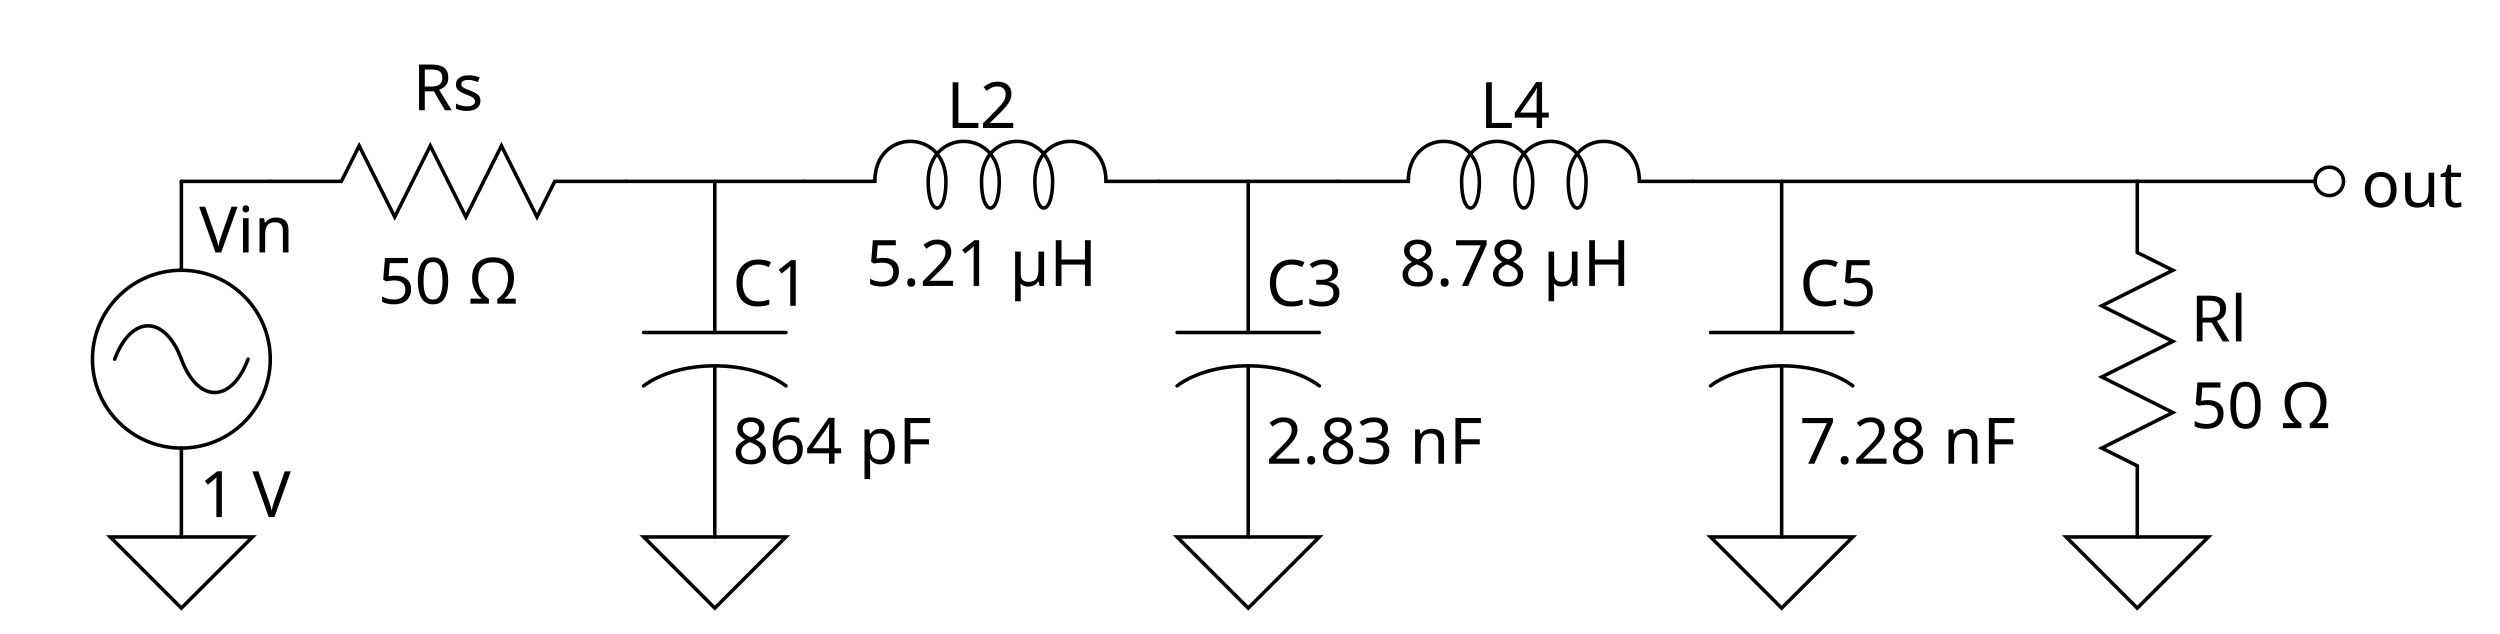
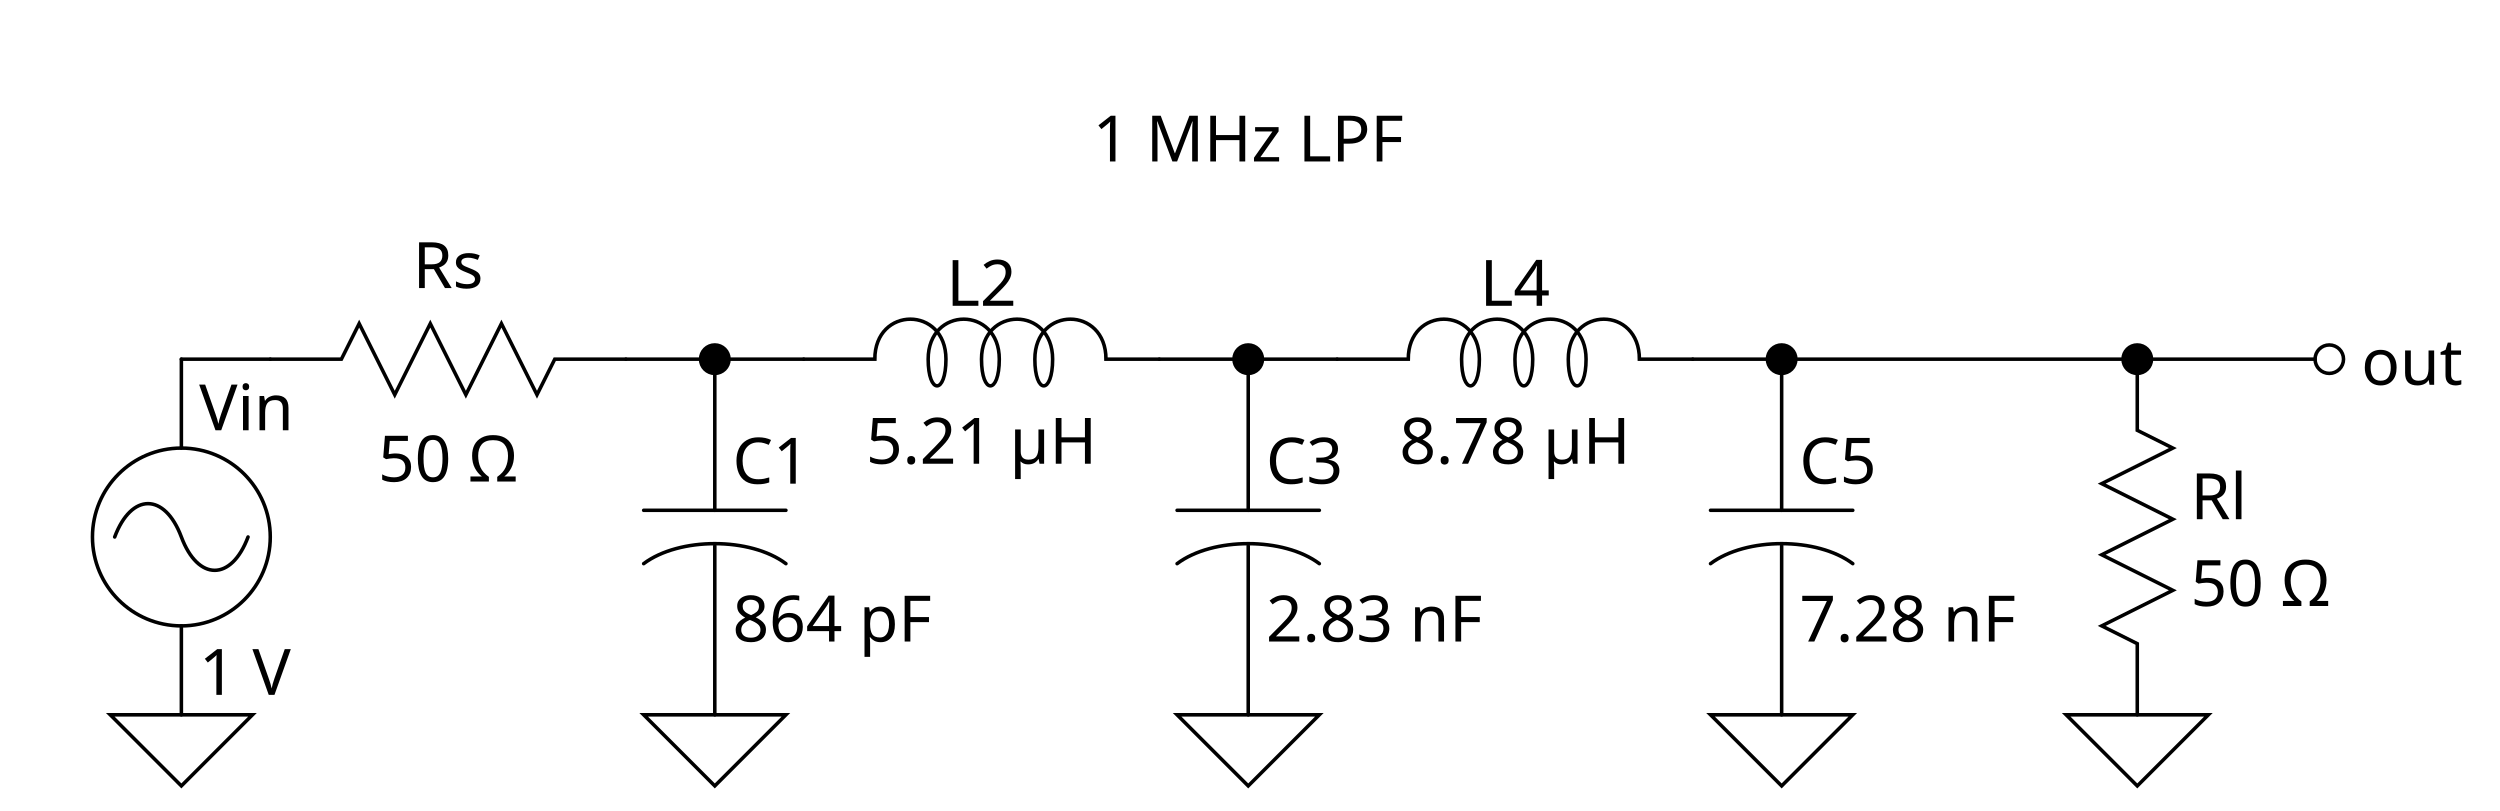
- <svg xmlns="http://www.w3.org/2000/svg" baseProfile="full" height="100%" version="1.1" viewBox="-51.0,-101.0,703.0,178.0" width="100%">
+ <svg xmlns="http://www.w3.org/2000/svg" baseProfile="full" height="100%" version="1.1" viewBox="-51.0,-151.0,703.0,228.0" width="100%">
  <defs />
  <g id="symbol" transform="translate(0,0)">
    <rect fill="none" height="100" stroke="none" width="100" x="-50.0" y="-50.0" />
    <circle cx="0" cy="0" fill="none" r="25.0" stroke="black" stroke-width="1" />
    <line stroke="black" stroke-linecap="round" stroke-width="1" x1="0" x2="0" y1="-25.0" y2="-50.0" />
    <line stroke="black" stroke-linecap="round" stroke-width="1" x1="0" x2="0" y1="25.0" y2="50.0" />
    <path d="M -18.75 0 C -14.062 -12.5 -4.688 -12.5 0 0 4.688 12.5 14.062 12.5 18.75 0" fill="none" stroke="black" stroke-linecap="round" stroke-width="1" />
  </g>
  <g id="text">
    <text fill="black" font-family="sans-serif" font-size="18" text-anchor="start" x="5" y="-30.0">Vin</text>
    <text fill="black" font-family="sans-serif" font-size="18" text-anchor="start" x="5" y="44.4">1 V</text>
  </g>
  <g id="symbol" transform="translate(0,50.0)">
    <rect fill="none" height="50" stroke="none" width="50" x="-25.0" y="-25.0" />
    <polyline fill="none" points="0,0 20.0,0 0,20.0 -20.0,0 0,0" stroke="black" stroke-linecap="round" stroke-width="1" />
  </g>
  <g id="text" />
  <g id="symbol" transform="translate(75.0,-50.0)">
    <rect fill="none" height="100" stroke="none" width="100" x="-50.0" y="-50.0" />
    <rect fill="none" height="4" stroke="none" width="92" x="-46.0" y="-2" />
    <polyline fill="none" points="-50.0,0 -30,0 -25,-10 -20,0 -20,0 -15,10 -10,0 -10,0 -5,-10 0,0 0,0 5,10 10,0 10,0 15,-10 20,0 20,0 25,10 30,0 50.0,0" stroke="black" stroke-linecap="round" stroke-width="1" />
  </g>
  <g id="text">
    <text fill="black" font-family="sans-serif" font-size="18" text-anchor="middle" x="75.0" y="-70.0">Rs</text>
    <text fill="black" font-family="sans-serif" font-size="18" text-anchor="middle" x="75.0" y="-15.6">50 Ω</text>
  </g>
  <g id="wire">
    <polyline fill="none" points="0,-50.0 25.0,-50.0" stroke="black" stroke-linecap="round" stroke-width="1" />
  </g>
  <g id="symbol" transform="translate(150.0,0.0)">
    <rect fill="none" height="100" stroke="none" width="100" x="-50.0" y="-50.0" />
    <rect fill="none" height="92" stroke="none" width="4" x="-2" y="-46.0" />
    <line fill="none" stroke="black" stroke-linecap="round" stroke-width="1" x1="0" x2="0" y1="-50.0" y2="-7.5" />
    <line fill="none" stroke="black" stroke-linecap="round" stroke-width="1" x1="0" x2="0" y1="2.5" y2="50.0" />
    <line fill="none" stroke="black" stroke-linecap="round" stroke-width="1" x1="-20.0" x2="20.0" y1="-7.5" y2="-7.5" />
    <path d="M -20.0 7.5 c 10.0 -7.5 30.0 -7.5 40 0" fill="none" stroke="black" stroke-linecap="round" stroke-width="1" />
  </g>
  <g id="text">
    <text fill="black" font-family="sans-serif" font-size="18" text-anchor="start" x="155.0" y="-15.0">C1</text>
    <text fill="black" font-family="sans-serif" font-size="18" text-anchor="start" x="155.0" y="29.4">864 pF</text>
  </g>
  <g id="symbol" transform="translate(150.0,50.0)">
    <rect fill="none" height="50" stroke="none" width="50" x="-25.0" y="-25.0" />
    <polyline fill="none" points="0,0 20.0,0 0,20.0 -20.0,0 0,0" stroke="black" stroke-linecap="round" stroke-width="1" />
  </g>
  <g id="text" />
  <g id="symbol" transform="translate(225.0,-50.0)">
    <rect fill="none" height="100" stroke="none" width="100" x="-50.0" y="-50.0" />
    <rect fill="none" height="4" stroke="none" width="92" x="-46.0" y="-2" />
    <path d="M -50.0 0 L -30.0 0 C -30.0 -15 -10.0 -15 -10.0 0 -10.0 10 -15.0 10 -15.0 0 -15.0 -15 5.0 -15 5.0 0 5.0 10 0.0 10 0.0 0 0.0 -15 20.0 -15 20.0 0 20.0 10 15.0 10 15.0 0 15.0 -15 35.0 -15 35.0 0 L 50.0 0" fill="none" stroke="black" stroke-linecap="round" stroke-width="1" />
  </g>
  <g id="text">
    <text fill="black" font-family="sans-serif" font-size="18" text-anchor="middle" x="225.0" y="-65.0">L2</text>
    <text fill="black" font-family="sans-serif" font-size="18" text-anchor="middle" x="225.0" y="-20.6">5.21 µH</text>
  </g>
  <g id="wire">
    <polyline fill="none" points="125.0,-50.0 175.0,-50.0" stroke="black" stroke-linecap="round" stroke-width="1" />
  </g>
  <g id="symbol" transform="translate(300.0,0.0)">
    <rect fill="none" height="100" stroke="none" width="100" x="-50.0" y="-50.0" />
    <rect fill="none" height="92" stroke="none" width="4" x="-2" y="-46.0" />
    <line fill="none" stroke="black" stroke-linecap="round" stroke-width="1" x1="0" x2="0" y1="-50.0" y2="-7.5" />
    <line fill="none" stroke="black" stroke-linecap="round" stroke-width="1" x1="0" x2="0" y1="2.5" y2="50.0" />
    <line fill="none" stroke="black" stroke-linecap="round" stroke-width="1" x1="-20.0" x2="20.0" y1="-7.5" y2="-7.5" />
    <path d="M -20.0 7.5 c 10.0 -7.5 30.0 -7.5 40 0" fill="none" stroke="black" stroke-linecap="round" stroke-width="1" />
  </g>
  <g id="text">
    <text fill="black" font-family="sans-serif" font-size="18" text-anchor="start" x="305.0" y="-15.0">C3</text>
    <text fill="black" font-family="sans-serif" font-size="18" text-anchor="start" x="305.0" y="29.4">2.83 nF</text>
  </g>
  <g id="symbol" transform="translate(300.0,50.0)">
    <rect fill="none" height="50" stroke="none" width="50" x="-25.0" y="-25.0" />
    <polyline fill="none" points="0,0 20.0,0 0,20.0 -20.0,0 0,0" stroke="black" stroke-linecap="round" stroke-width="1" />
  </g>
  <g id="text" />
  <g id="symbol" transform="translate(375.0,-50.0)">
    <rect fill="none" height="100" stroke="none" width="100" x="-50.0" y="-50.0" />
    <rect fill="none" height="4" stroke="none" width="92" x="-46.0" y="-2" />
    <path d="M -50.0 0 L -30.0 0 C -30.0 -15 -10.0 -15 -10.0 0 -10.0 10 -15.0 10 -15.0 0 -15.0 -15 5.0 -15 5.0 0 5.0 10 0.0 10 0.0 0 0.0 -15 20.0 -15 20.0 0 20.0 10 15.0 10 15.0 0 15.0 -15 35.0 -15 35.0 0 L 50.0 0" fill="none" stroke="black" stroke-linecap="round" stroke-width="1" />
  </g>
  <g id="text">
    <text fill="black" font-family="sans-serif" font-size="18" text-anchor="middle" x="375.0" y="-65.0">L4</text>
    <text fill="black" font-family="sans-serif" font-size="18" text-anchor="middle" x="375.0" y="-20.6">8.78 µH</text>
  </g>
  <g id="wire">
    <polyline fill="none" points="275.0,-50.0 325.0,-50.0" stroke="black" stroke-linecap="round" stroke-width="1" />
  </g>
  <g id="symbol" transform="translate(450.0,0.0)">
    <rect fill="none" height="100" stroke="none" width="100" x="-50.0" y="-50.0" />
    <rect fill="none" height="92" stroke="none" width="4" x="-2" y="-46.0" />
    <line fill="none" stroke="black" stroke-linecap="round" stroke-width="1" x1="0" x2="0" y1="-50.0" y2="-7.5" />
    <line fill="none" stroke="black" stroke-linecap="round" stroke-width="1" x1="0" x2="0" y1="2.5" y2="50.0" />
    <line fill="none" stroke="black" stroke-linecap="round" stroke-width="1" x1="-20.0" x2="20.0" y1="-7.5" y2="-7.5" />
    <path d="M -20.0 7.5 c 10.0 -7.5 30.0 -7.5 40 0" fill="none" stroke="black" stroke-linecap="round" stroke-width="1" />
  </g>
  <g id="text">
    <text fill="black" font-family="sans-serif" font-size="18" text-anchor="start" x="455.0" y="-15.0">C5</text>
    <text fill="black" font-family="sans-serif" font-size="18" text-anchor="start" x="455.0" y="29.4">7.28 nF</text>
  </g>
  <g id="symbol" transform="translate(450.0,50.0)">
    <rect fill="none" height="50" stroke="none" width="50" x="-25.0" y="-25.0" />
    <polyline fill="none" points="0,0 20.0,0 0,20.0 -20.0,0 0,0" stroke="black" stroke-linecap="round" stroke-width="1" />
  </g>
  <g id="text" />
  <g id="symbol" transform="translate(550.0,0.0) rotate(-90)">
    <rect fill="none" height="100" stroke="none" width="100" x="-50.0" y="-50.0" />
    <rect fill="none" height="4" stroke="none" width="92" x="-46.0" y="-2" />
    <polyline fill="none" points="-50.0,0 -30,0 -25,-10 -20,0 -20,0 -15,10 -10,0 -10,0 -5,-10 0,0 0,0 5,10 10,0 10,0 15,-10 20,0 20,0 25,10 30,0 50.0,0" stroke="black" stroke-linecap="round" stroke-width="1" />
  </g>
  <g id="text">
    <text fill="black" font-family="sans-serif" font-size="18" text-anchor="start" x="565.0" y="-5.0">Rl</text>
    <text fill="black" font-family="sans-serif" font-size="18" text-anchor="start" x="565.0" y="19.4">50 Ω</text>
  </g>
  <g id="symbol" transform="translate(550.0,50.0)">
    <rect fill="none" height="50" stroke="none" width="50" x="-25.0" y="-25.0" />
    <polyline fill="none" points="0,0 20.0,0 0,20.0 -20.0,0 0,0" stroke="black" stroke-linecap="round" stroke-width="1" />
  </g>
  <g id="text" />
  <g id="symbol" transform="translate(600.0,-50.0)">
    <rect fill="none" height="50" stroke="none" width="100" x="-50.0" y="-25.0" />
    <circle cx="4" cy="0" fill="none" r="4" stroke="black" stroke-width="1" />
  </g>
  <g id="text">
    <text fill="black" font-family="sans-serif" font-size="18" text-anchor="start" x="613.0" y="-42.8">out</text>
  </g>
  <g id="wire">
    <polyline fill="none" points="425.0,-50.0 600.0,-50.0" stroke="black" stroke-linecap="round" stroke-width="1" />
  </g>
+   <g id="symbol" transform="translate(300.0,-125.0)">
+     <rect fill="none" height="50" stroke="none" width="50" x="-25.0" y="-25.0" />
+   </g>
+   <g id="text">
+     <text fill="black" font-family="sans-serif" font-size="18" text-anchor="middle" x="300.0" y="-105.6">1 MHz LPF</text>
+   </g>
+   <g id="symbol" transform="translate(150.0,-50.0)">
+     <rect fill="none" height="50" stroke="none" width="50" x="-25.0" y="-25.0" />
+     <circle cx="0" cy="0" fill="black" r="4" stroke="black" stroke-width="1" />
+   </g>
+   <g id="text" />
+   <g id="symbol" transform="translate(300.0,-50.0)">
+     <rect fill="none" height="50" stroke="none" width="50" x="-25.0" y="-25.0" />
+     <circle cx="0" cy="0" fill="black" r="4" stroke="black" stroke-width="1" />
+   </g>
+   <g id="text" />
+   <g id="symbol" transform="translate(450.0,-50.0)">
+     <rect fill="none" height="50" stroke="none" width="50" x="-25.0" y="-25.0" />
+     <circle cx="0" cy="0" fill="black" r="4" stroke="black" stroke-width="1" />
+   </g>
+   <g id="text" />
+   <g id="symbol" transform="translate(550.0,-50.0)">
+     <rect fill="none" height="50" stroke="none" width="50" x="-25.0" y="-25.0" />
+     <circle cx="0" cy="0" fill="black" r="4" stroke="black" stroke-width="1" />
+   </g>
+   <g id="text" />
</svg>
